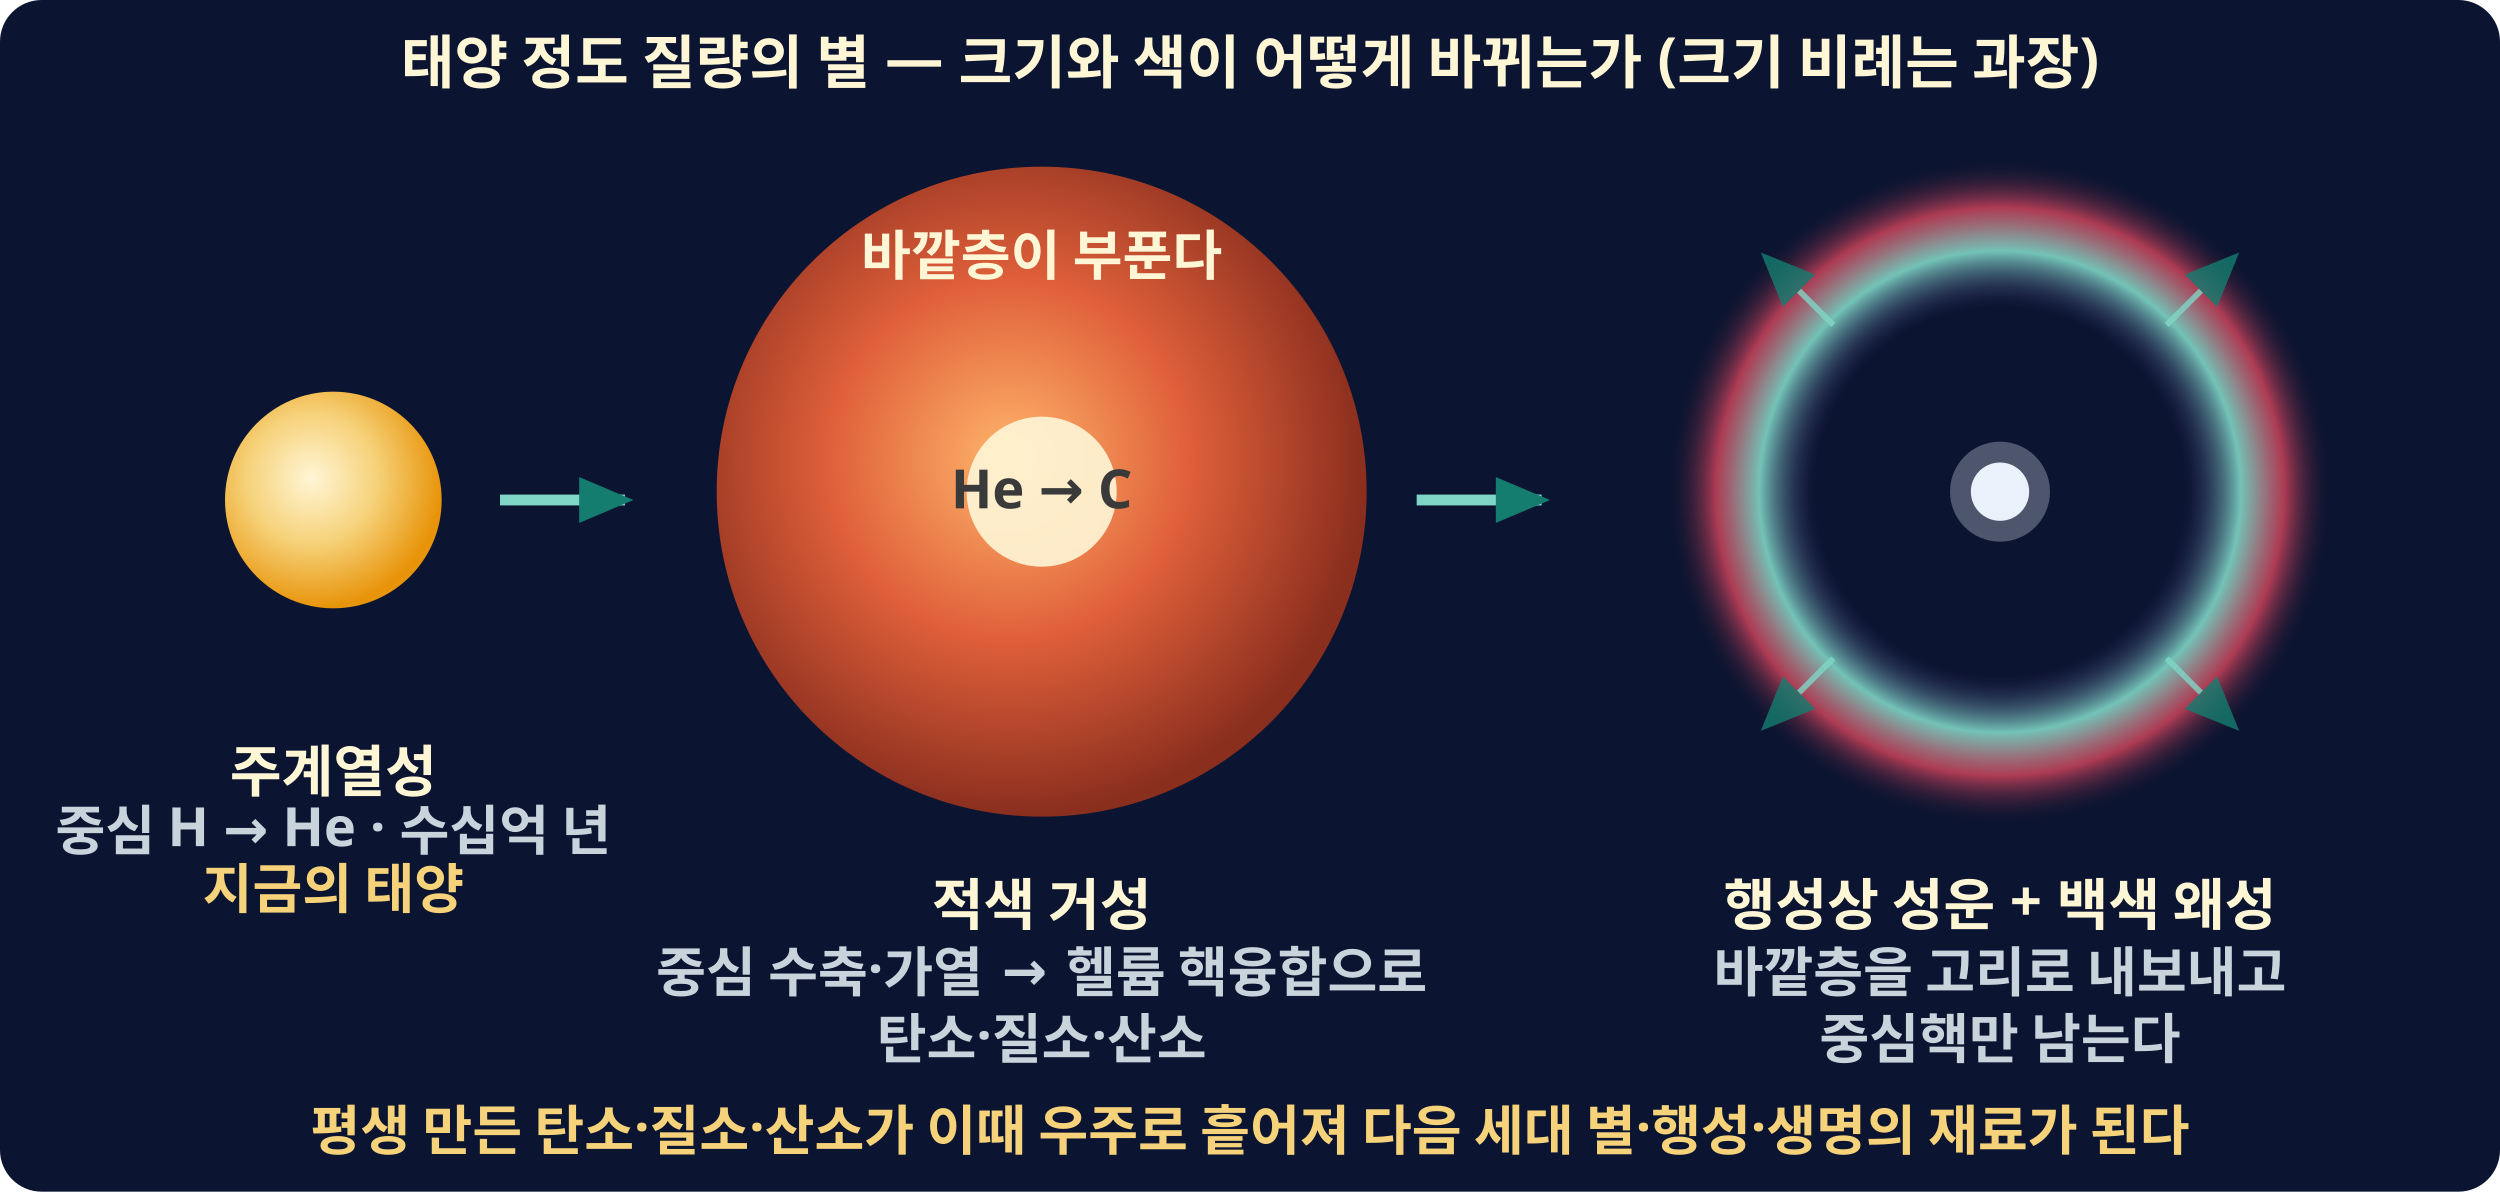
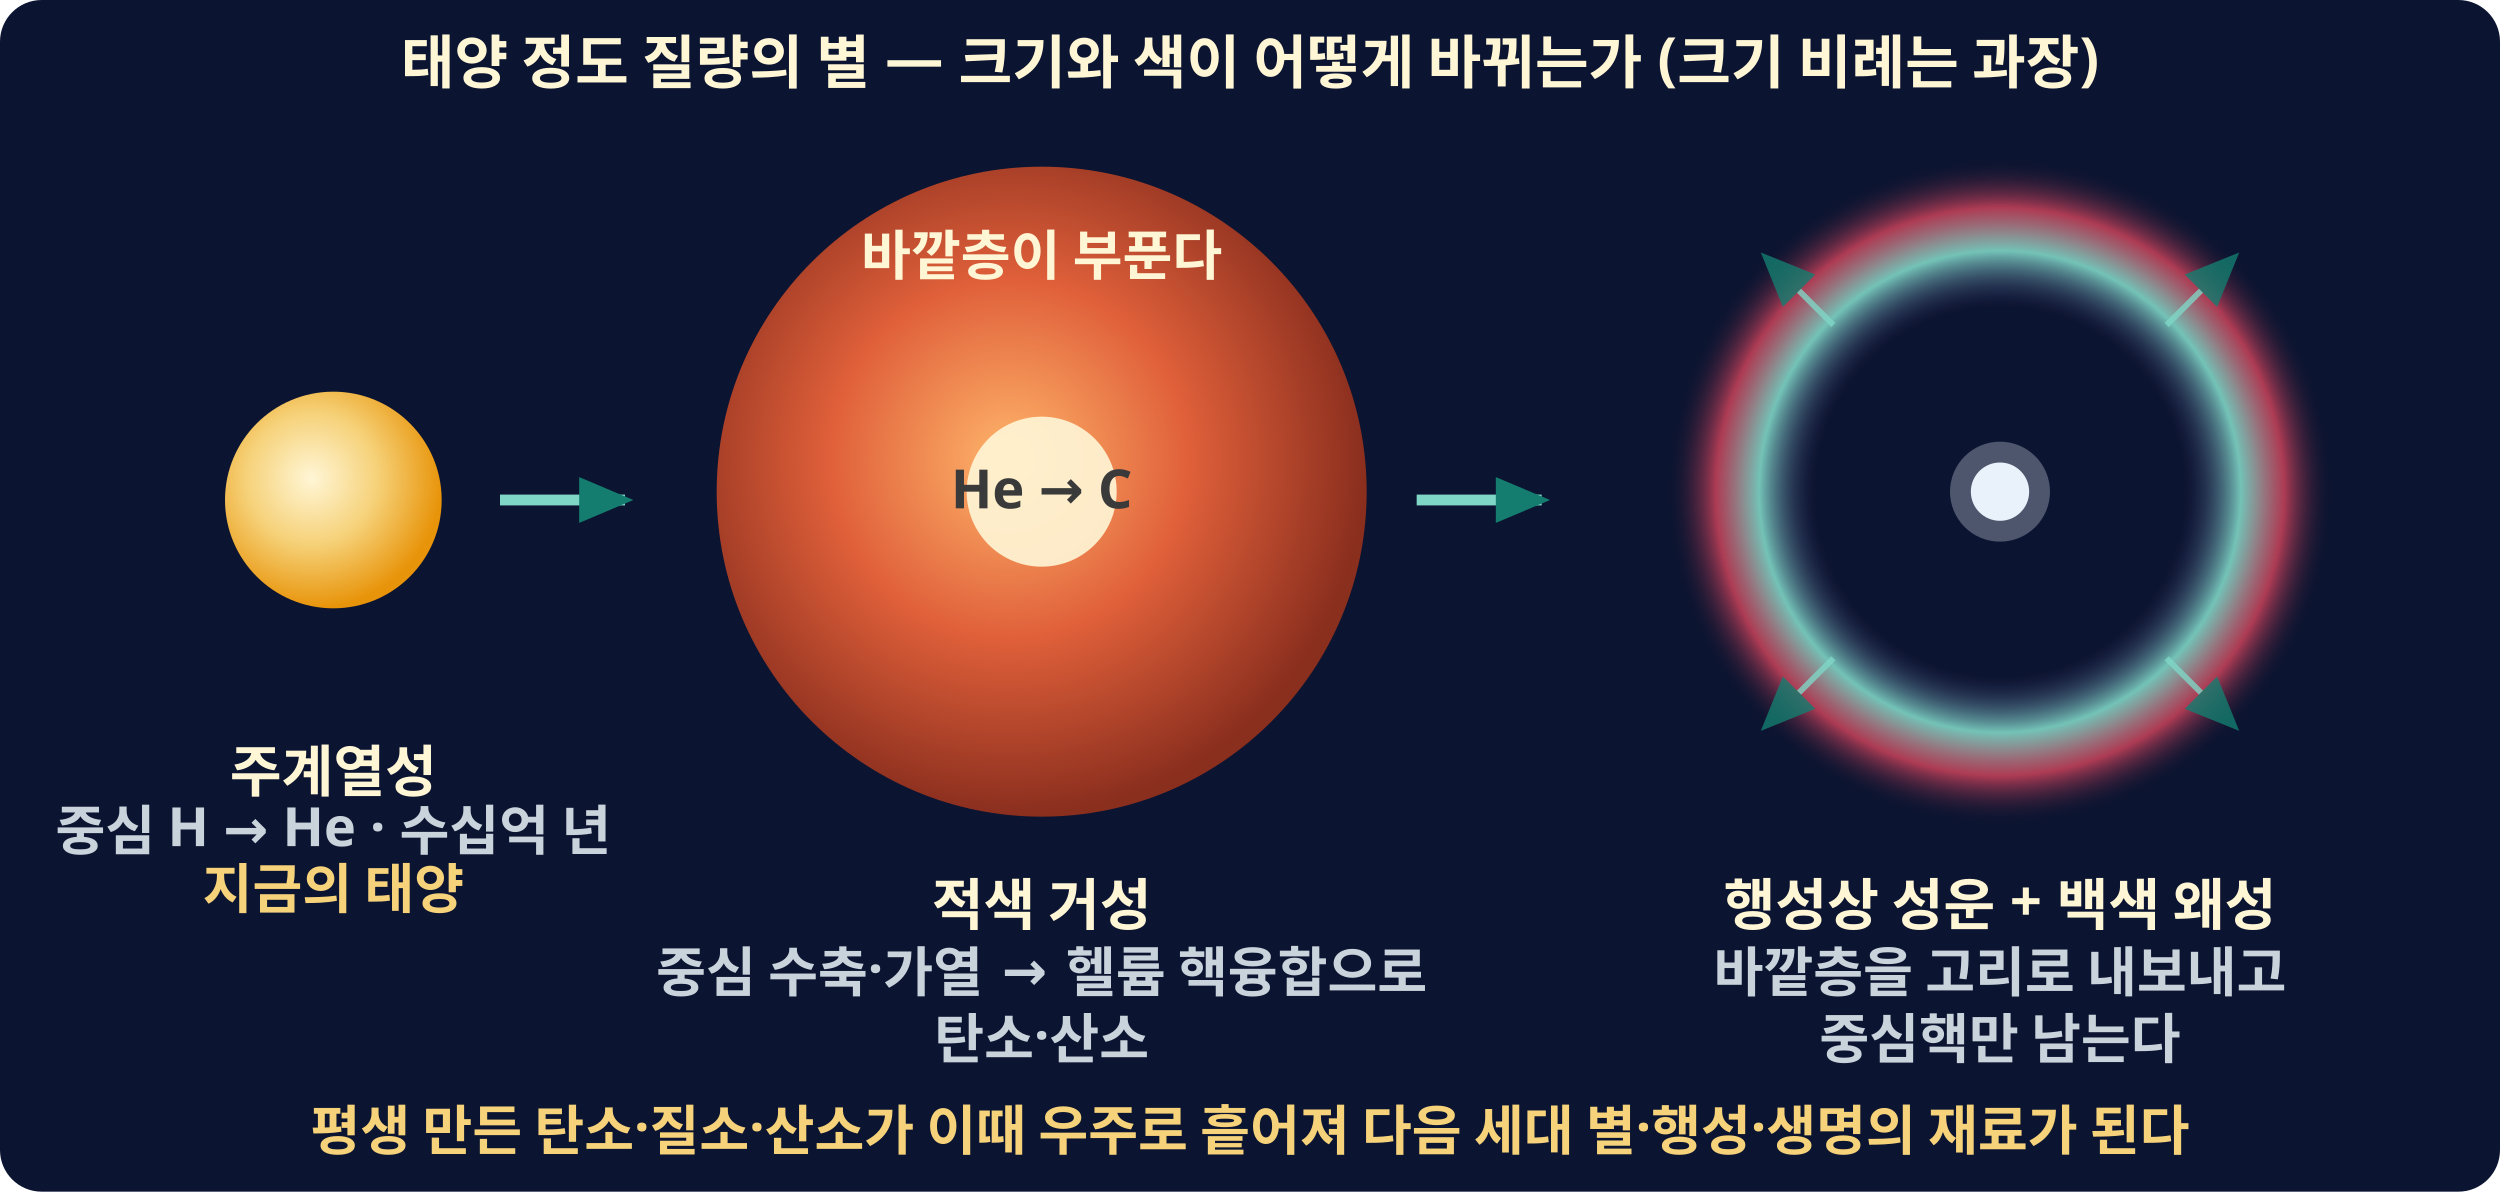
<svg width="600" height="286" viewBox="0 0 600 286" font-family="PC Sans">
  <defs>
    <marker id="arrB-1202-02" markerUnits="userSpaceOnUse" markerWidth="13" markerHeight="11" refX="11" refY="5.5" orient="auto">
      <path d="M0,0 L13,5.5 L0,11 Z" fill="#147D6F" />
    </marker>
  </defs>
  <defs>
    <radialGradient id="s2sun-1202-02" cx="0.4" cy="0.4" r="0.6">
      <stop offset="0" stop-color="#FFF6D6" />
      <stop offset="0.5" stop-color="#F6D27A" />
      <stop offset="1" stop-color="#E8940A" />
    </radialGradient>
    <radialGradient id="s2red-1202-02" cx="0.45" cy="0.45" r="0.55">
      <stop offset="0" stop-color="#FFB56B" />
      <stop offset="0.5" stop-color="#E0603A" />
      <stop offset="1" stop-color="#8A2E1E" />
    </radialGradient>
    <radialGradient id="s2ring-1202-02" cx="0.5" cy="0.5" r="0.5">
      <stop offset="0.55" stop-color="#3B2F6B" stop-opacity="0" />
      <stop offset="0.72" stop-color="#7FD6C6" stop-opacity="0.9" />
      <stop offset="0.85" stop-color="#D6455D" stop-opacity="0.8" />
      <stop offset="1" stop-color="#0B1430" stop-opacity="0" />
    </radialGradient>
  </defs>
  <rect width="600" height="286" rx="10" fill="#0B1430" />
  <text x="300" y="20" text-anchor="middle" font-size="14" font-weight="900" fill="#FFF6D6">태양 정도 질량의 별 — 크기와 색이 어떻게 바뀌는가 (크기 비례는 과장)</text>
  <g transform="translate(80,120)">
    <circle r="26" fill="url(#s2sun-1202-02)" />
    <text y="70" text-anchor="middle" font-size="13.5" font-weight="900" fill="#FFF6D6">주계열성</text>
    <text y="84" text-anchor="middle" font-size="13" font-weight="700" fill="#C9D3DC">중심 H → He · 수십억 년</text>
    <text y="98" text-anchor="middle" font-size="13" font-weight="700" fill="#F6D27A">지금의 태양</text>
  </g>
  <path d="M120,120 h30" stroke="#7FD6C6" stroke-width="2.6" marker-end="url(#arrB-1202-02)" />
  <g transform="translate(250,118)">
    <circle r="78" fill="url(#s2red-1202-02)" />
    <circle r="18" fill="#FFF6D6" opacity="0.9" />
    <text y="4" text-anchor="middle" font-size="13" font-weight="900" fill="#3A3A3A">He → C</text>
    <text x="0" y="-52" text-anchor="middle" font-size="13" font-weight="800" fill="#FFF6D6">바깥층이 부푼다</text>
    <text y="104" text-anchor="middle" font-size="13.5" font-weight="900" fill="#FFF6D6">적색 거성</text>
    <text y="120" text-anchor="middle" font-size="13" font-weight="700" fill="#C9D3DC">중심 수축·가열 → 헬륨 핵융합으로</text>
-     <text y="136" text-anchor="middle" font-size="13" font-weight="700" fill="#C9D3DC">탄소·질소·산소</text>
+     <text y="136" text-anchor="middle" font-size="13" font-weight="700" fill="#C9D3DC">탄소·산소</text>
  </g>
  <path d="M340,120 h30" stroke="#7FD6C6" stroke-width="2.6" marker-end="url(#arrB-1202-02)" />
  <g transform="translate(480,118)">
    <circle r="80" fill="url(#s2ring-1202-02)" />
    <g stroke="#7FD6C6" stroke-width="1.4" fill="none" opacity="0.8">
      <path d="M-40,-40 L-56,-56" marker-end="url(#arrB-1202-02)" />
      <path d="M40,-40 L56,-56" marker-end="url(#arrB-1202-02)" />
      <path d="M-40,40 L-56,56" marker-end="url(#arrB-1202-02)" />
      <path d="M40,40 L56,56" marker-end="url(#arrB-1202-02)" />
    </g>
    <circle r="7" fill="#E9F2FB" />
    <circle r="12" fill="#E9F2FB" opacity="0.3" />
    <text y="104" text-anchor="middle" font-size="13.5" font-weight="900" fill="#FFF6D6">행성상 성운 + 백색 왜성</text>
    <text y="120" text-anchor="middle" font-size="13" font-weight="700" fill="#C9D3DC">바깥층을 고리로 내보내고</text>
    <text y="136" text-anchor="middle" font-size="13" font-weight="700" fill="#C9D3DC">중심핵만 남는다</text>
  </g>
  <text x="300" y="276" text-anchor="middle" font-size="13" font-weight="900" fill="#F6D27A">평생 만든 탄소·질소·산소가 이때 우주로 흩어져 다음 세대 별·행성·생명의 재료가 된다</text>
</svg>
